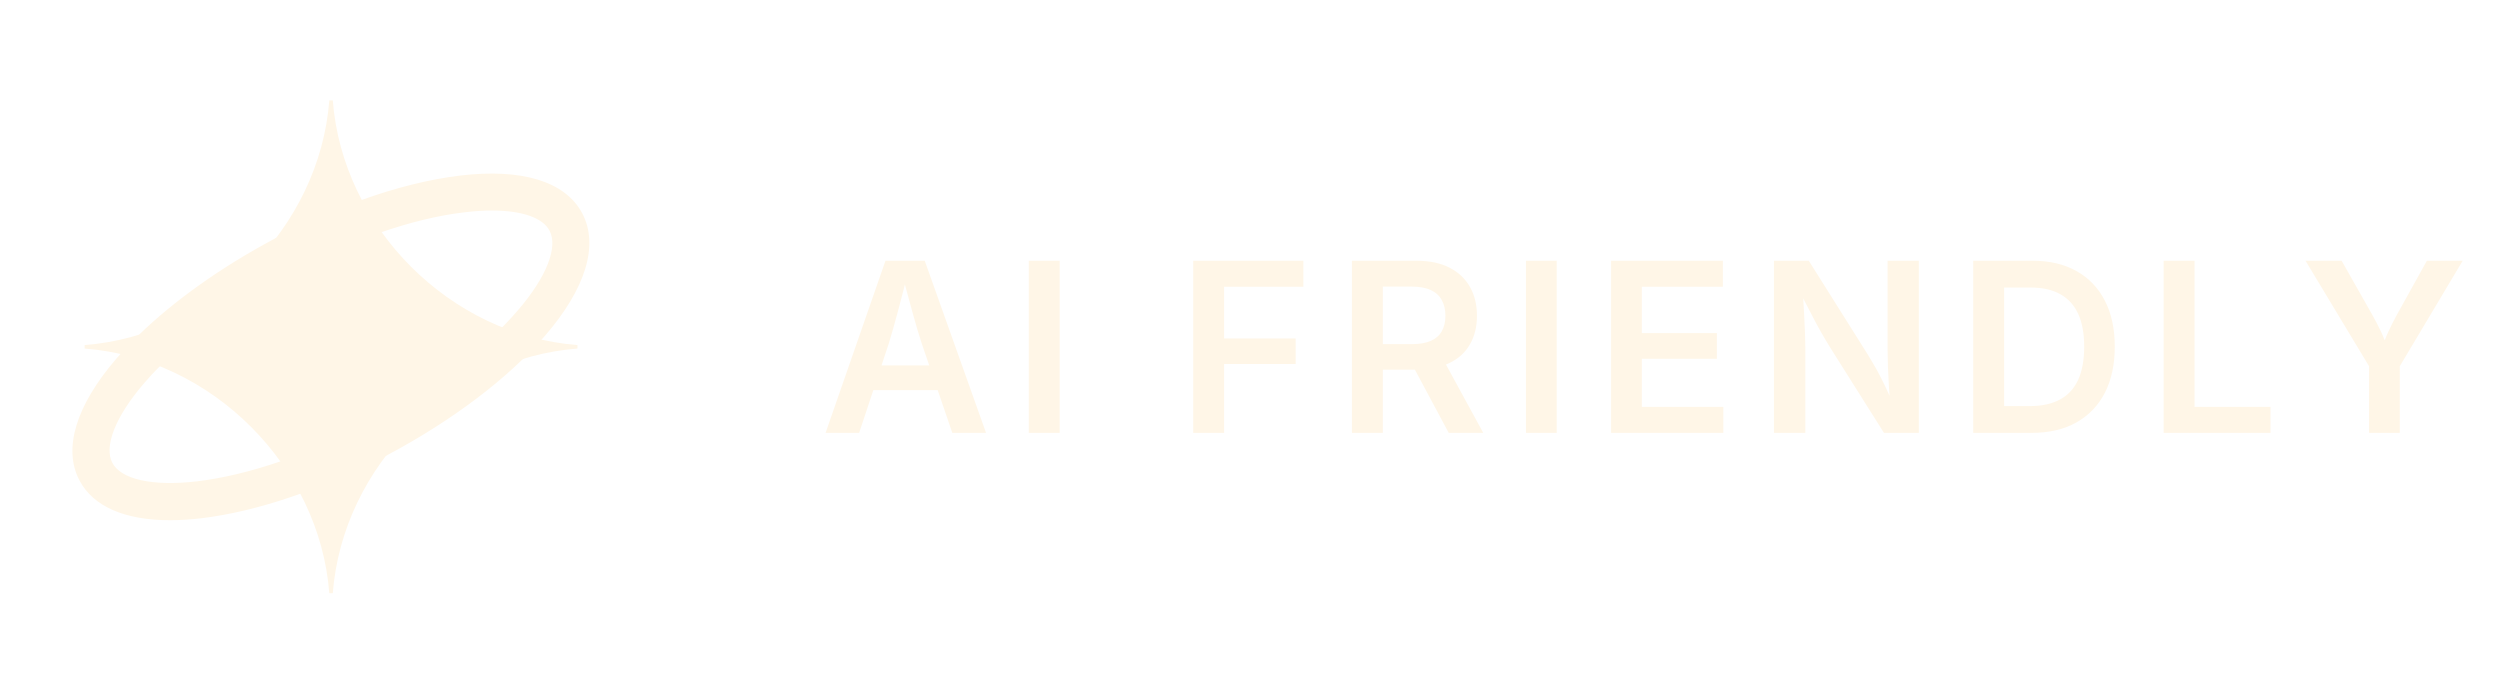
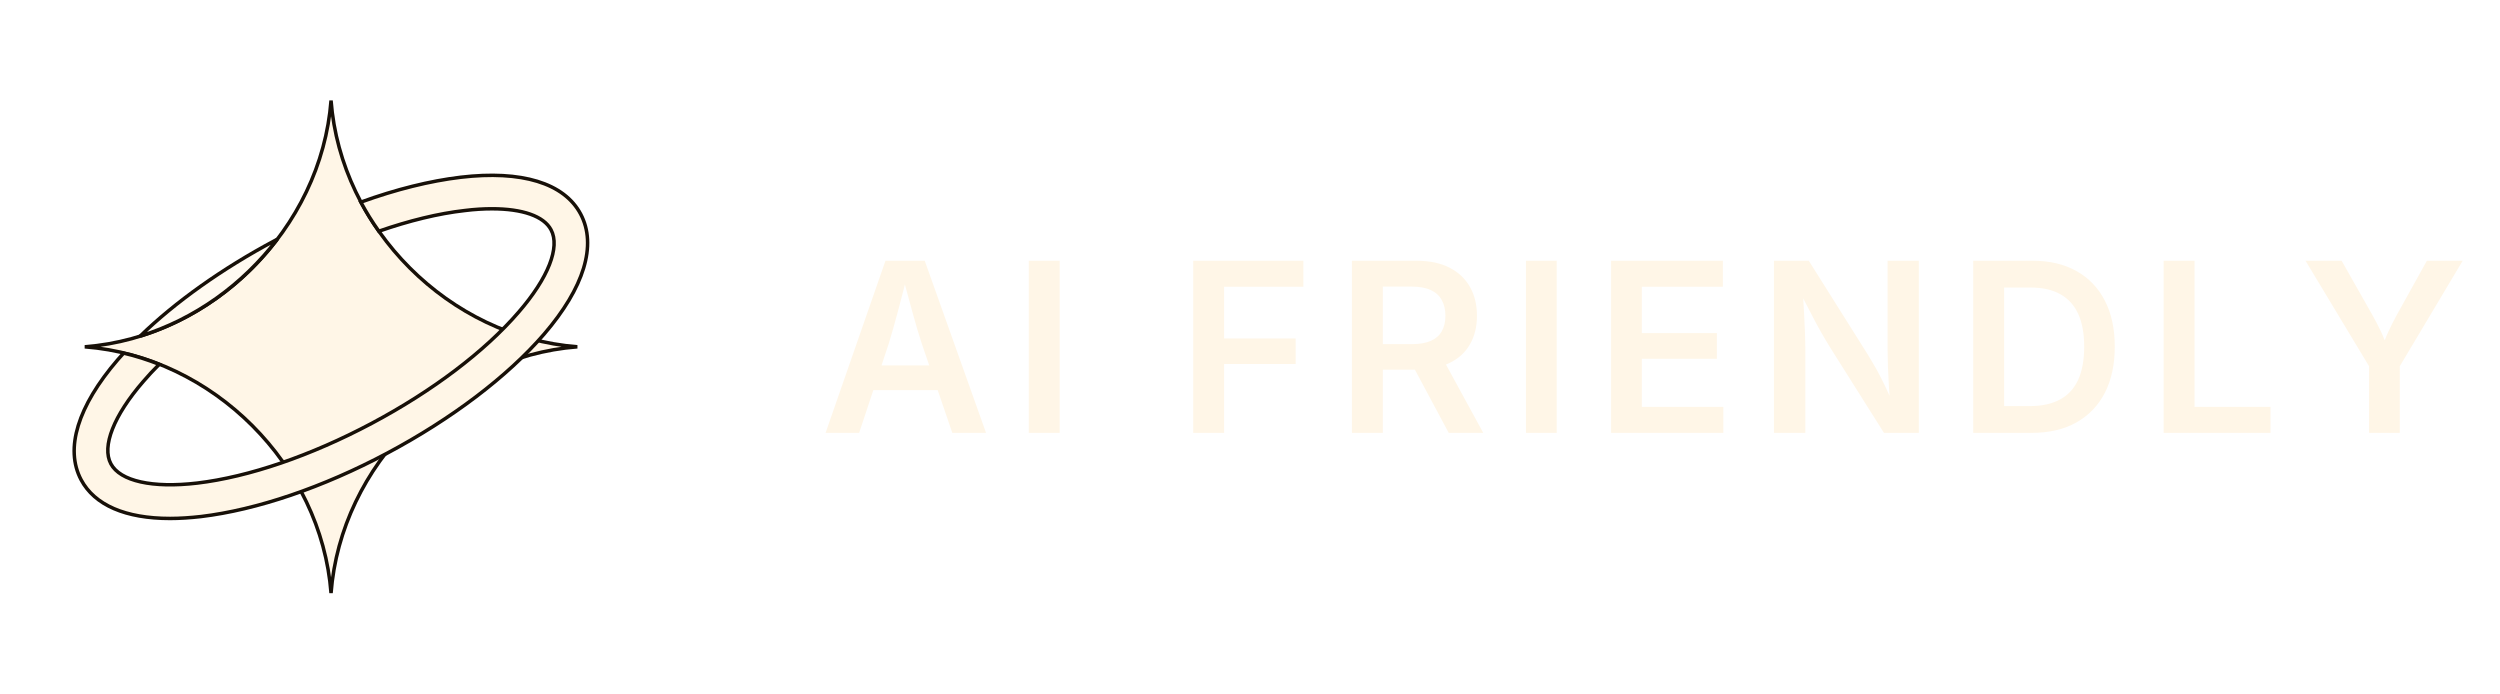
<svg xmlns="http://www.w3.org/2000/svg" width="158.587" height="44" viewBox="0 0 158.587 44" role="img">
  <defs>
    <linearGradient id="spec" x1="10" y1="6" x2="54" y2="58" gradientUnits="userSpaceOnUse">
      <stop offset="0" stop-color="#ffb000" />
      <stop offset=".27" stop-color="#ff6a00" />
      <stop offset=".52" stop-color="#e01b7a" />
      <stop offset=".74" stop-color="#8b1bb0" />
      <stop offset="1" stop-color="#2b0b8a" />
    </linearGradient>
    <linearGradient id="specwide" x1="0" y1="0" x2="1" y2="0">
      <stop offset="0" stop-color="#ffb000" />
      <stop offset=".25" stop-color="#ff5a00" />
      <stop offset=".5" stop-color="#d81b7a" />
      <stop offset=".75" stop-color="#7b1fa2" />
      <stop offset="1" stop-color="#2b0b8a" />
    </linearGradient>
  </defs>
  <g transform="translate(1.00 2.00) scale(0.11111)">
-     <path d="M180,39.4c-5.6,73.1-67.5,135-140.6,140.6c73.1,5.6,135,67.5,140.6,140.6c5.6-73.1,67.5-135,140.6-140.6C247.5,174.4,185.6,112.5,180,39.4z" fill="#fff6e7" stroke="#fff6e7" stroke-width="2" />
-     <path d="M149.3,118.6c-0.5,0.3-1,0.5-1.5,0.8c-30,16-56.7,35-76.8,54.5C102.1,164.3,129.6,144.5,149.3,118.6z" fill="#fff6e7" stroke="#fff6e7" stroke-width="2" />
-     <path d="M322.5,104.2c-9.4-17.7-33.7-25.1-68.5-21c-17.5,2.1-36.9,6.9-57,14.2c3.1,5.8,6.5,11.3,10.3,16.6c17.3-6,33.9-10.1,49-11.8c5.6-0.7,10.8-1,15.6-1c17.4,0,29.6,4.2,33.7,12c5.3,9.9-1.6,27.5-18.5,47c-19.3,22.4-49.1,45-83.9,63.5c-34.8,18.5-70.2,30.6-99.6,34.1c-25.6,3-44-1.1-49.3-11c-5.3-9.9,1.6-27.5,18.5-47c2.8-3.3,5.9-6.6,9.1-9.8c-6.6-2.6-13.4-4.8-20.3-6.4c-1.1,1.3-2.3,2.5-3.4,3.8c-22.8,26.5-30.3,50.8-20.9,68.5c7.7,14.5,25.4,22.1,50.8,22.1c5.5,0,11.5-0.4,17.7-1.1c31.7-3.8,69.5-16.6,106.3-36.2c36.8-19.6,68.6-43.7,89.5-67.9C324.5,146.2,331.9,121.9,322.5,104.2z" fill="#fff6e7" stroke="#fff6e7" stroke-width="2" />
+     <path d="M180,39.4c-5.6,73.1-67.5,135-140.6,140.6c73.1,5.6,135,67.5,140.6,140.6c5.6-73.1,67.5-135,140.6-140.6C247.5,174.4,185.6,112.5,180,39.4z" fill="#fff6e7" stroke="#171008" stroke-width="2" />
+     <path d="M149.3,118.6c-0.5,0.3-1,0.5-1.5,0.8c-30,16-56.7,35-76.8,54.5C102.1,164.3,129.6,144.5,149.3,118.6z" fill="#fffaf1" stroke="#171008" stroke-width="2" />
+     <path d="M322.5,104.2c-9.4-17.7-33.7-25.1-68.5-21c-17.5,2.1-36.9,6.9-57,14.2c3.1,5.8,6.5,11.3,10.3,16.6c17.3-6,33.9-10.1,49-11.8c5.6-0.7,10.8-1,15.6-1c17.4,0,29.6,4.2,33.7,12c5.3,9.9-1.6,27.5-18.5,47c-19.3,22.4-49.1,45-83.9,63.5c-34.8,18.5-70.2,30.6-99.6,34.1c-25.6,3-44-1.1-49.3-11c-5.3-9.9,1.6-27.5,18.5-47c2.8-3.3,5.9-6.6,9.1-9.8c-6.6-2.6-13.4-4.8-20.3-6.4c-1.1,1.3-2.3,2.5-3.4,3.8c-22.8,26.5-30.3,50.8-20.9,68.5c7.7,14.5,25.4,22.1,50.8,22.1c5.5,0,11.5-0.4,17.7-1.1c31.7-3.8,69.5-16.6,106.3-36.2c36.8-19.6,68.6-43.7,89.5-67.9C324.5,146.2,331.9,121.9,322.5,104.2z" fill="#fff6e7" stroke="#171008" stroke-width="2" />
  </g>
  <path d="M52.37 27.46 56.17 16.54H58.66L62.55 27.46H60.41L58.47 21.79Q58.18 20.91 57.88 19.80Q57.57 18.69 57.19 17.27H57.60Q57.24 18.70 56.94 19.82Q56.64 20.94 56.38 21.79L54.50 27.46ZM54.58 24.75V23.18H60.33V24.75Z M67.22 16.54V27.46H65.26V16.54Z M75.69 27.46V16.54H82.68V18.19H77.65V21.47H82.19V23.09H77.65V27.46Z M85.76 27.46V16.54H89.84Q91.10 16.54 91.95 16.98Q92.81 17.42 93.25 18.21Q93.69 18.99 93.69 20.03Q93.69 21.08 93.24 21.85Q92.80 22.62 91.94 23.03Q91.08 23.45 89.81 23.45H86.90V21.83H89.55Q90.30 21.83 90.77 21.62Q91.24 21.41 91.46 21.01Q91.69 20.61 91.69 20.03Q91.69 19.45 91.46 19.04Q91.24 18.62 90.76 18.40Q90.29 18.18 89.54 18.18H87.72V27.46ZM91.90 27.46 89.25 22.51H91.39L94.09 27.46Z M98.75 16.54V27.46H96.80V16.54Z M102.20 27.46V16.54H109.29V18.19H104.15V21.13H108.91V22.76H104.15V25.81H109.32V27.46Z M112.53 27.46V16.54H114.74L118.52 22.55Q118.75 22.93 119.02 23.40Q119.28 23.87 119.56 24.45Q119.85 25.04 120.13 25.75H119.91Q119.86 25.13 119.82 24.48Q119.78 23.83 119.76 23.25Q119.74 22.67 119.74 22.27V16.54H121.72V27.46H119.51L116.10 22.05Q115.78 21.53 115.49 21.02Q115.20 20.51 114.88 19.88Q114.55 19.24 114.08 18.34H114.35Q114.40 19.13 114.44 19.85Q114.48 20.56 114.50 21.13Q114.52 21.69 114.52 22.04V27.46Z M128.86 27.46H126.10V25.76H128.76Q129.91 25.76 130.68 25.34Q131.44 24.93 131.83 24.09Q132.21 23.25 132.21 21.99Q132.21 20.74 131.83 19.91Q131.44 19.07 130.69 18.66Q129.94 18.24 128.82 18.24H126.05V16.54H128.94Q130.56 16.54 131.73 17.20Q132.89 17.85 133.52 19.07Q134.15 20.29 134.15 21.99Q134.15 23.69 133.52 24.92Q132.89 26.14 131.71 26.80Q130.53 27.46 128.86 27.46ZM127.13 16.54V27.46H125.17V16.54Z M137.25 27.46V16.54H139.21V25.81H144.03V27.46Z M150.28 27.46V23.23L146.25 16.54H148.54L150.49 19.98Q150.80 20.53 151.04 21.04Q151.28 21.55 151.53 22.30H151.02Q151.27 21.55 151.51 21.03Q151.75 20.51 152.04 19.98L153.95 16.54H156.22L152.23 23.23V27.46Z" fill="#fff6e7" />
</svg>
